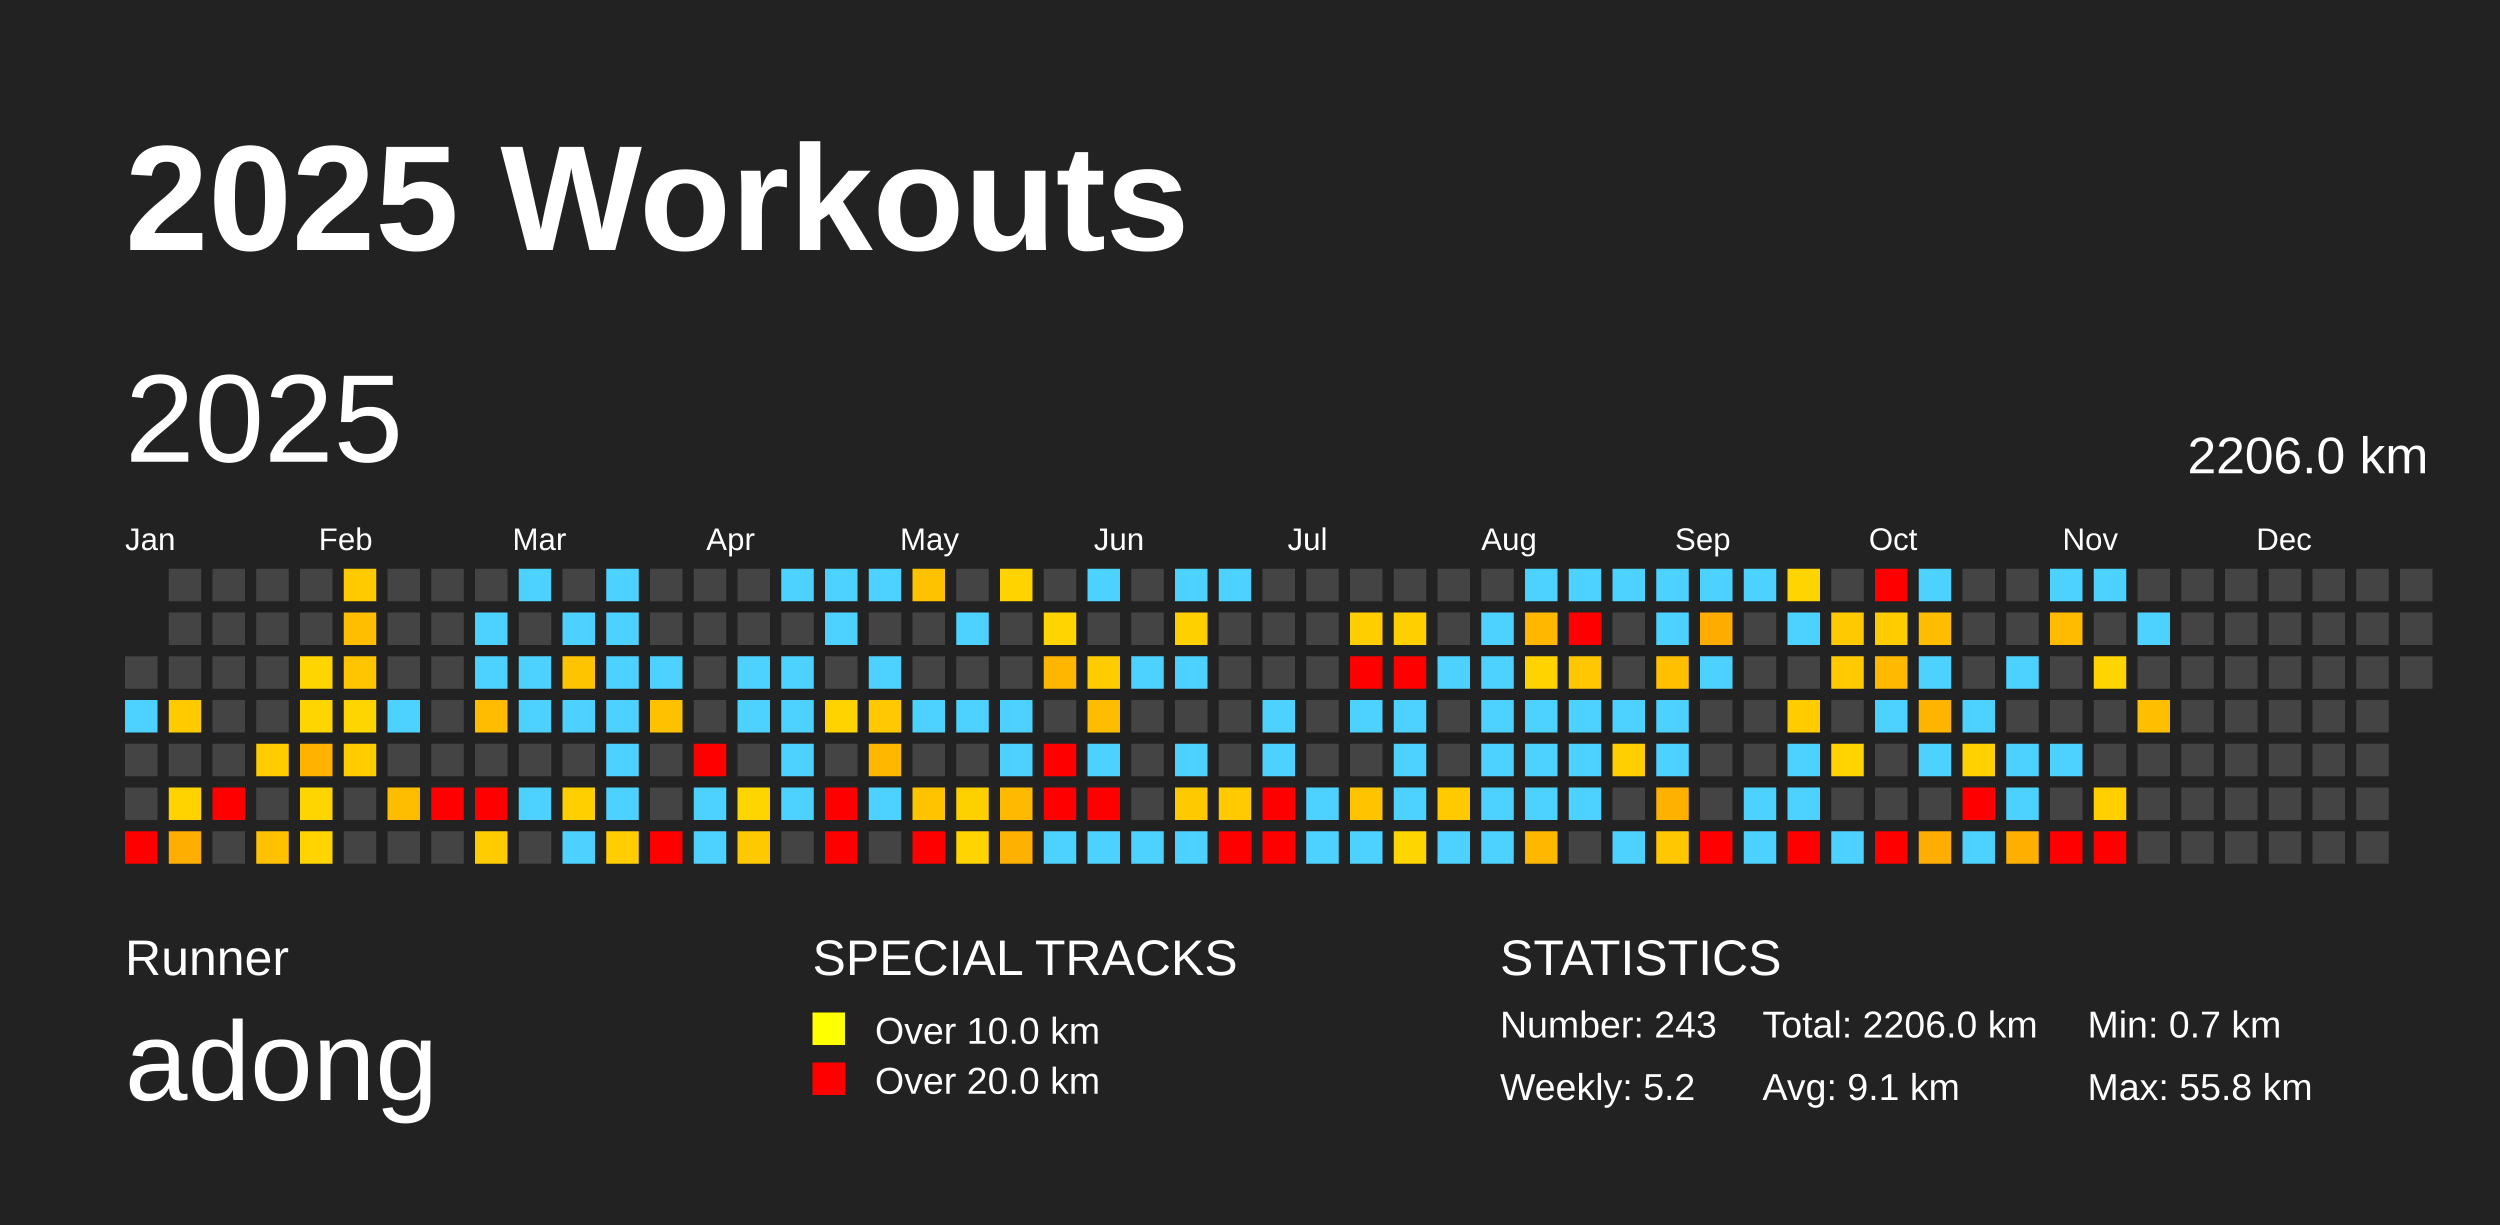
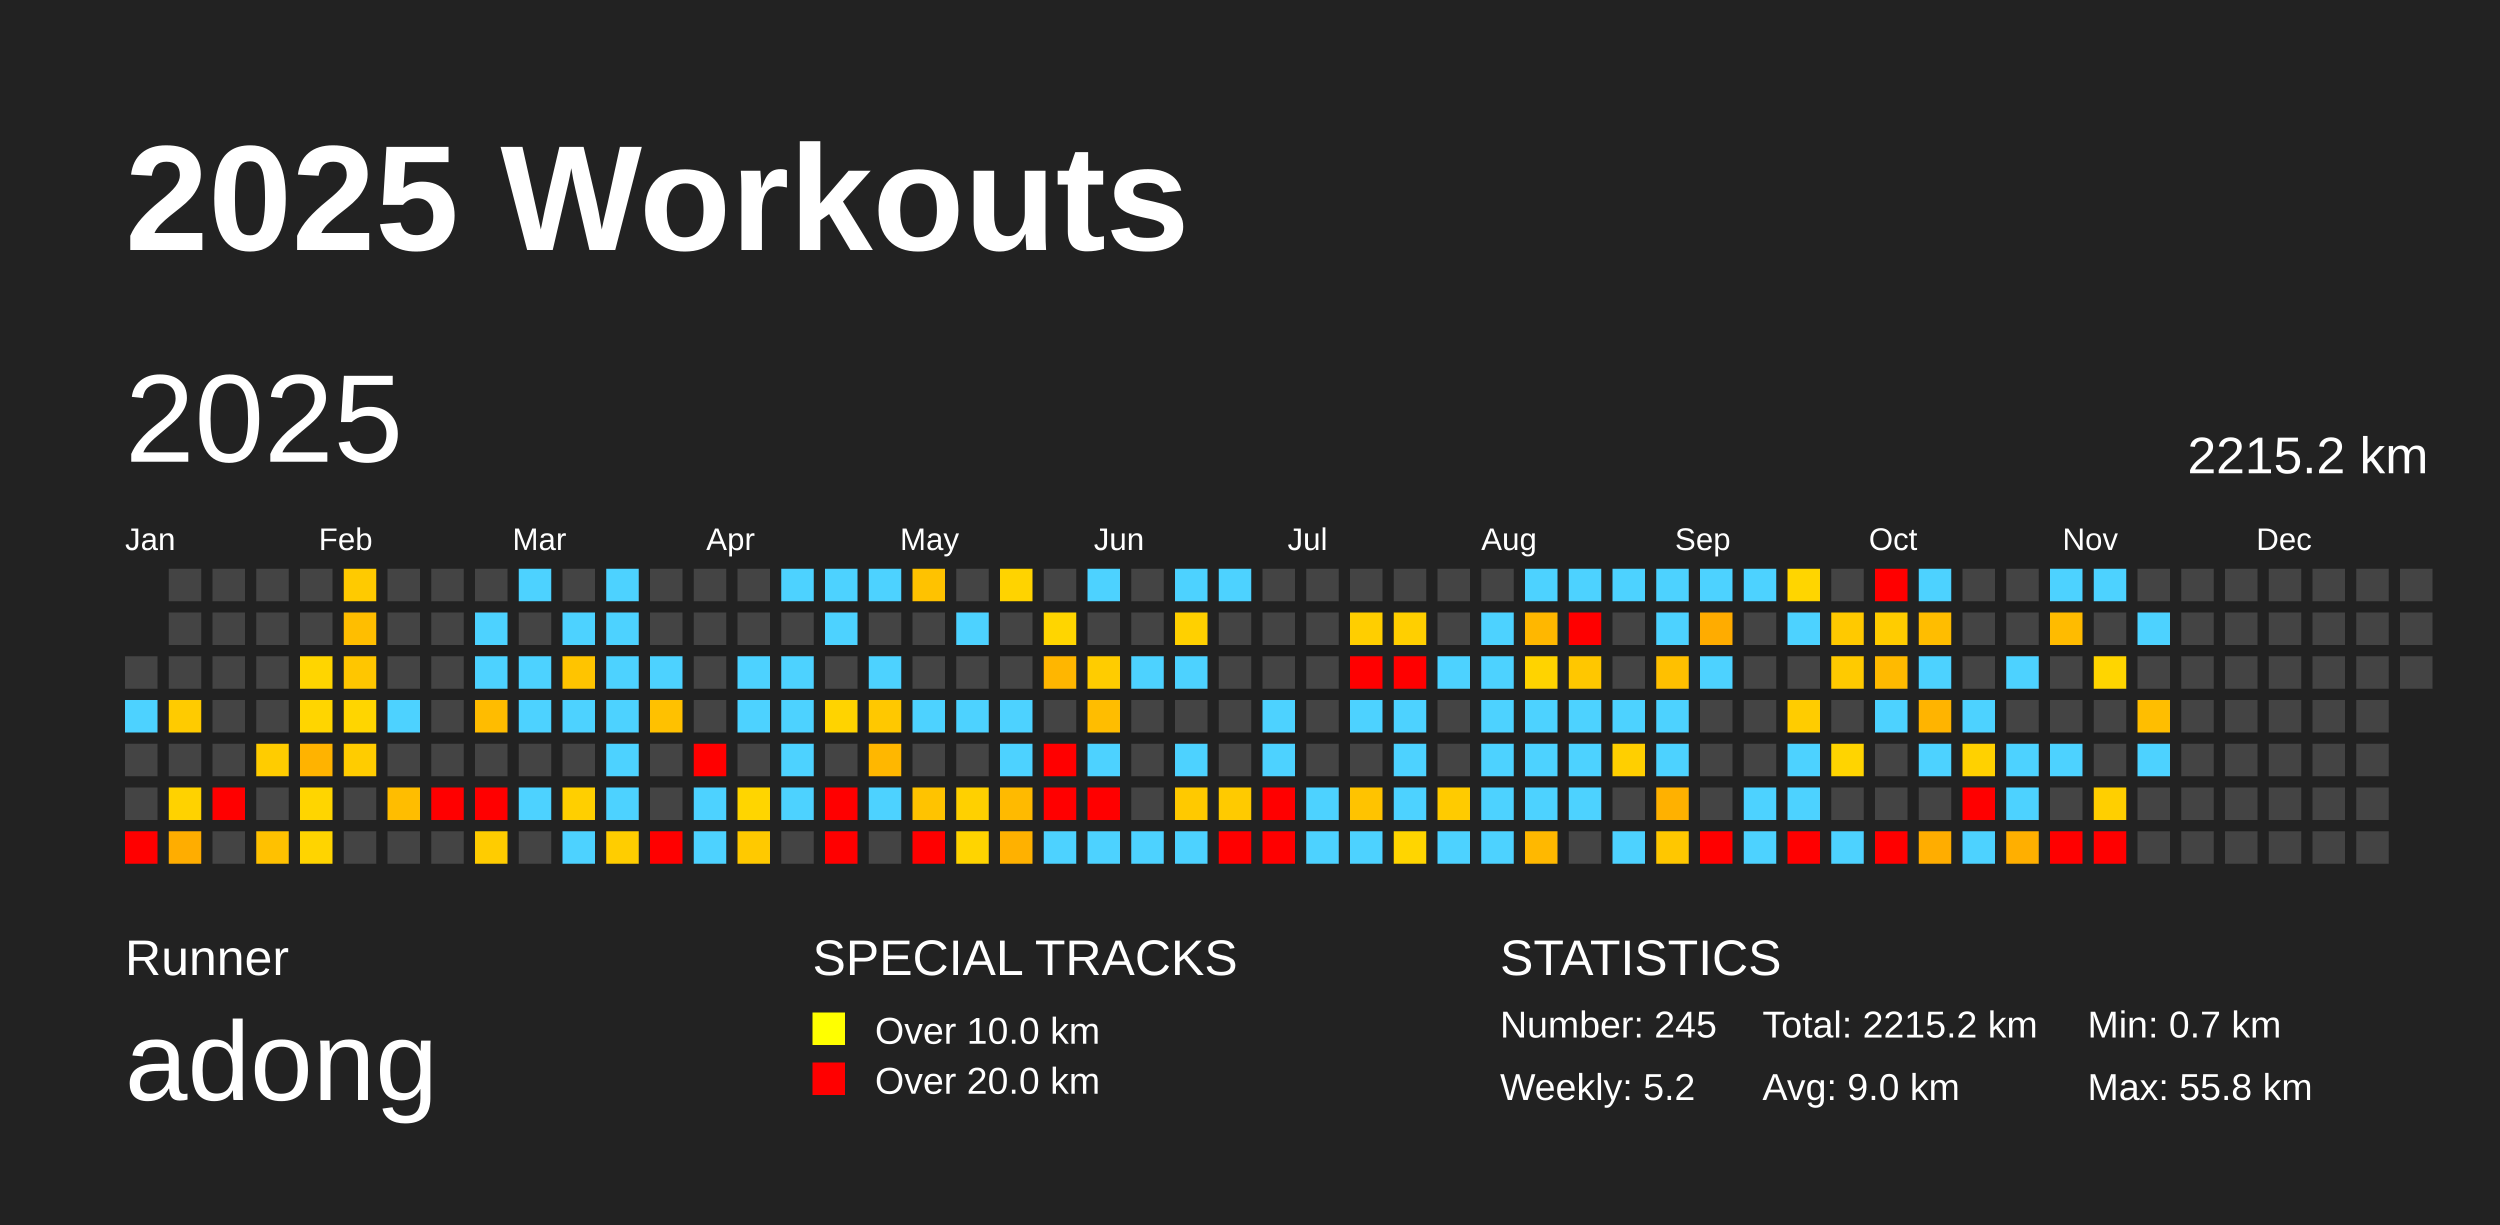
<svg xmlns="http://www.w3.org/2000/svg" baseProfile="full" height="98mm" version="1.1" viewBox="0,0,200,98" width="200mm">
  <defs />
  <rect fill="#222222" height="98" width="200" x="0" y="0" />
  <text fill="#FFFFFF" style="font-size:12px; font-family:Arial; font-weight:bold;" x="10" y="20">2025 Workouts</text>
  <text fill="#FFFFFF" style="font-size:4px; font-family:Arial" x="10" y="78">Runner</text>
  <text fill="#FFFFFF" style="font-size:9px; font-family:Arial" x="10" y="88">adong</text>
  <text fill="#FFFFFF" style="font-size:4px; font-family:Arial" x="65" y="78">SPECIAL TRACKS</text>
  <rect fill="yellow" height="2.6" width="2.6" x="65" y="81" />
  <text fill="#FFFFFF" style="font-size:3px; font-family:Arial" x="70" y="83.5">Over 10.0 km</text>
  <rect fill="red" height="2.6" width="2.6" x="65" y="85" />
  <text fill="#FFFFFF" style="font-size:3px; font-family:Arial" x="70" y="87.5">Over 20.0 km</text>
  <text fill="#FFFFFF" style="font-size:4px; font-family:Arial" x="120" y="78">STATISTICS</text>
-   <text fill="#FFFFFF" style="font-size:3px; font-family:Arial" x="120" y="83">Number: 243</text>
+   <text fill="#FFFFFF" style="font-size:3px; font-family:Arial" x="120" y="83">Number: 245</text>
  <text fill="#FFFFFF" style="font-size:3px; font-family:Arial" x="120" y="88">Weekly: 5.2</text>
-   <text fill="#FFFFFF" style="font-size:3px; font-family:Arial" x="141" y="83">Total: 2206.0 km</text>
-   <text fill="#FFFFFF" style="font-size:3px; font-family:Arial" x="141" y="88">Avg: 9.1 km</text>
+   <text fill="#FFFFFF" style="font-size:3px; font-family:Arial" x="141" y="83">Total: 2215.2 km</text>
+   <text fill="#FFFFFF" style="font-size:3px; font-family:Arial" x="141" y="88">Avg: 9.0 km</text>
  <text fill="#FFFFFF" style="font-size:3px; font-family:Arial" x="167" y="83">Min: 0.7 km</text>
  <text fill="#FFFFFF" style="font-size:3px; font-family:Arial" x="167" y="88">Max: 55.8 km</text>
  <text dominant-baseline="hanging" fill="#FFFFFF" style="font-size:10.0px; font-family:Arial;" x="10" y="30">2025</text>
-   <text dominant-baseline="hanging" fill="#FFFFFF" style="font-size:4.125px; font-family:Arial;" x="175" y="35">2206.0 km</text>
+   <text dominant-baseline="hanging" fill="#FFFFFF" style="font-size:4.125px; font-family:Arial;" x="175" y="35">2215.2 km</text>
  <text fill="#FFFFFF" style="font-size:2.5px; font-family:Arial" x="10.0" y="44">Jan</text>
  <text fill="#FFFFFF" style="font-size:2.5px; font-family:Arial" x="25.5" y="44">Feb</text>
  <text fill="#FFFFFF" style="font-size:2.5px; font-family:Arial" x="41.0" y="44">Mar</text>
  <text fill="#FFFFFF" style="font-size:2.5px; font-family:Arial" x="56.5" y="44">Apr</text>
  <text fill="#FFFFFF" style="font-size:2.5px; font-family:Arial" x="72.0" y="44">May</text>
  <text fill="#FFFFFF" style="font-size:2.5px; font-family:Arial" x="87.5" y="44">Jun</text>
  <text fill="#FFFFFF" style="font-size:2.5px; font-family:Arial" x="103.0" y="44">Jul</text>
  <text fill="#FFFFFF" style="font-size:2.5px; font-family:Arial" x="118.5" y="44">Aug</text>
  <text fill="#FFFFFF" style="font-size:2.5px; font-family:Arial" x="134.0" y="44">Sep</text>
  <text fill="#FFFFFF" style="font-size:2.5px; font-family:Arial" x="149.5" y="44">Oct</text>
  <text fill="#FFFFFF" style="font-size:2.5px; font-family:Arial" x="165.0" y="44">Nov</text>
  <text fill="#FFFFFF" style="font-size:2.5px; font-family:Arial" x="180.5" y="44">Dec</text>
  <rect fill="#444444" height="2.6" width="2.6" x="10.0" y="52.5" />
  <rect fill="#4dd2ff" height="2.6" width="2.6" x="10.0" y="56.0" />
  <rect fill="#444444" height="2.6" width="2.6" x="10.0" y="59.5" />
  <rect fill="#444444" height="2.6" width="2.6" x="10.0" y="63.0" />
  <rect fill="red" height="2.6" width="2.6" x="10.0" y="66.5" />
  <rect fill="#444444" height="2.6" width="2.6" x="13.5" y="45.5" />
  <rect fill="#444444" height="2.6" width="2.6" x="13.5" y="49.0" />
  <rect fill="#444444" height="2.6" width="2.6" x="13.5" y="52.5" />
  <rect fill="#ffcb00" height="2.6" width="2.6" x="13.5" y="56.0" />
  <rect fill="#444444" height="2.6" width="2.6" x="13.5" y="59.5" />
  <rect fill="#ffd200" height="2.6" width="2.6" x="13.5" y="63.0" />
  <rect fill="#ffad00" height="2.6" width="2.6" x="13.5" y="66.5" />
  <rect fill="#444444" height="2.6" width="2.6" x="17.0" y="45.5" />
  <rect fill="#444444" height="2.6" width="2.6" x="17.0" y="49.0" />
  <rect fill="#444444" height="2.6" width="2.6" x="17.0" y="52.5" />
  <rect fill="#444444" height="2.6" width="2.6" x="17.0" y="56.0" />
  <rect fill="#444444" height="2.6" width="2.6" x="17.0" y="59.5" />
  <rect fill="red" height="2.6" width="2.6" x="17.0" y="63.0" />
  <rect fill="#444444" height="2.6" width="2.6" x="17.0" y="66.5" />
  <rect fill="#444444" height="2.6" width="2.6" x="20.5" y="45.5" />
  <rect fill="#444444" height="2.6" width="2.6" x="20.5" y="49.0" />
  <rect fill="#444444" height="2.6" width="2.6" x="20.5" y="52.5" />
  <rect fill="#444444" height="2.6" width="2.6" x="20.5" y="56.0" />
  <rect fill="#ffcc00" height="2.6" width="2.6" x="20.5" y="59.5" />
  <rect fill="#444444" height="2.6" width="2.6" x="20.5" y="63.0" />
  <rect fill="#ffc100" height="2.6" width="2.6" x="20.5" y="66.5" />
  <rect fill="#444444" height="2.6" width="2.6" x="24.0" y="45.5" />
  <rect fill="#444444" height="2.6" width="2.6" x="24.0" y="49.0" />
  <rect fill="#ffd500" height="2.6" width="2.6" x="24.0" y="52.5" />
  <rect fill="#ffd500" height="2.6" width="2.6" x="24.0" y="56.0" />
  <rect fill="#ffb300" height="2.6" width="2.6" x="24.0" y="59.5" />
  <rect fill="#ffd500" height="2.6" width="2.6" x="24.0" y="63.0" />
  <rect fill="#ffd400" height="2.6" width="2.6" x="24.0" y="66.5" />
  <rect fill="#ffca00" height="2.6" width="2.6" x="27.5" y="45.5" />
  <rect fill="#ffbe00" height="2.6" width="2.6" x="27.5" y="49.0" />
  <rect fill="#ffc600" height="2.6" width="2.6" x="27.5" y="52.5" />
  <rect fill="#ffd500" height="2.6" width="2.6" x="27.5" y="56.0" />
  <rect fill="#ffcc00" height="2.6" width="2.6" x="27.5" y="59.5" />
  <rect fill="#444444" height="2.6" width="2.6" x="27.5" y="63.0" />
  <rect fill="#444444" height="2.6" width="2.6" x="27.5" y="66.5" />
  <rect fill="#444444" height="2.6" width="2.6" x="31.0" y="45.5" />
  <rect fill="#444444" height="2.6" width="2.6" x="31.0" y="49.0" />
  <rect fill="#444444" height="2.6" width="2.6" x="31.0" y="52.5" />
  <rect fill="#4dd2ff" height="2.6" width="2.6" x="31.0" y="56.0" />
  <rect fill="#444444" height="2.6" width="2.6" x="31.0" y="59.5" />
  <rect fill="#ffbd00" height="2.6" width="2.6" x="31.0" y="63.0" />
  <rect fill="#444444" height="2.6" width="2.6" x="31.0" y="66.5" />
  <rect fill="#444444" height="2.6" width="2.6" x="34.5" y="45.5" />
  <rect fill="#444444" height="2.6" width="2.6" x="34.5" y="49.0" />
  <rect fill="#444444" height="2.6" width="2.6" x="34.5" y="52.5" />
  <rect fill="#444444" height="2.6" width="2.6" x="34.5" y="56.0" />
  <rect fill="#444444" height="2.6" width="2.6" x="34.5" y="59.5" />
  <rect fill="red" height="2.6" width="2.6" x="34.5" y="63.0" />
  <rect fill="#444444" height="2.6" width="2.6" x="34.5" y="66.5" />
  <rect fill="#444444" height="2.6" width="2.6" x="38.0" y="45.5" />
  <rect fill="#4dd2ff" height="2.6" width="2.6" x="38.0" y="49.0" />
  <rect fill="#4dd2ff" height="2.6" width="2.6" x="38.0" y="52.5" />
  <rect fill="#ffbc00" height="2.6" width="2.6" x="38.0" y="56.0" />
  <rect fill="#444444" height="2.6" width="2.6" x="38.0" y="59.5" />
  <rect fill="red" height="2.6" width="2.6" x="38.0" y="63.0" />
  <rect fill="#ffcc00" height="2.6" width="2.6" x="38.0" y="66.5" />
  <rect fill="#4dd2ff" height="2.6" width="2.6" x="41.5" y="45.5" />
  <rect fill="#444444" height="2.6" width="2.6" x="41.5" y="49.0" />
  <rect fill="#4dd2ff" height="2.6" width="2.6" x="41.5" y="52.5" />
  <rect fill="#4dd2ff" height="2.6" width="2.6" x="41.5" y="56.0" />
  <rect fill="#444444" height="2.6" width="2.6" x="41.5" y="59.5" />
  <rect fill="#4dd2ff" height="2.6" width="2.6" x="41.5" y="63.0" />
  <rect fill="#444444" height="2.6" width="2.6" x="41.5" y="66.5" />
  <rect fill="#444444" height="2.6" width="2.6" x="45.0" y="45.5" />
  <rect fill="#4dd2ff" height="2.6" width="2.6" x="45.0" y="49.0" />
  <rect fill="#ffc400" height="2.6" width="2.6" x="45.0" y="52.5" />
  <rect fill="#4dd2ff" height="2.6" width="2.6" x="45.0" y="56.0" />
  <rect fill="#444444" height="2.6" width="2.6" x="45.0" y="59.5" />
  <rect fill="#ffcf00" height="2.6" width="2.6" x="45.0" y="63.0" />
  <rect fill="#4dd2ff" height="2.6" width="2.6" x="45.0" y="66.5" />
  <rect fill="#4dd2ff" height="2.6" width="2.6" x="48.5" y="45.5" />
  <rect fill="#4dd2ff" height="2.6" width="2.6" x="48.5" y="49.0" />
  <rect fill="#4dd2ff" height="2.6" width="2.6" x="48.5" y="52.5" />
  <rect fill="#4dd2ff" height="2.6" width="2.6" x="48.5" y="56.0" />
  <rect fill="#4dd2ff" height="2.6" width="2.6" x="48.5" y="59.5" />
  <rect fill="#4dd2ff" height="2.6" width="2.6" x="48.5" y="63.0" />
  <rect fill="#ffcd00" height="2.6" width="2.6" x="48.5" y="66.5" />
  <rect fill="#444444" height="2.6" width="2.6" x="52.0" y="45.5" />
  <rect fill="#444444" height="2.6" width="2.6" x="52.0" y="49.0" />
  <rect fill="#4dd2ff" height="2.6" width="2.6" x="52.0" y="52.5" />
  <rect fill="#ffc100" height="2.6" width="2.6" x="52.0" y="56.0" />
  <rect fill="#444444" height="2.6" width="2.6" x="52.0" y="59.5" />
  <rect fill="#444444" height="2.6" width="2.6" x="52.0" y="63.0" />
  <rect fill="red" height="2.6" width="2.6" x="52.0" y="66.5" />
  <rect fill="#444444" height="2.6" width="2.6" x="55.5" y="45.5" />
  <rect fill="#444444" height="2.6" width="2.6" x="55.5" y="49.0" />
  <rect fill="#444444" height="2.6" width="2.6" x="55.5" y="52.5" />
  <rect fill="#444444" height="2.6" width="2.6" x="55.5" y="56.0" />
  <rect fill="red" height="2.6" width="2.6" x="55.5" y="59.5" />
  <rect fill="#4dd2ff" height="2.6" width="2.6" x="55.5" y="63.0" />
  <rect fill="#4dd2ff" height="2.6" width="2.6" x="55.5" y="66.5" />
  <rect fill="#444444" height="2.6" width="2.6" x="59.0" y="45.5" />
  <rect fill="#444444" height="2.6" width="2.6" x="59.0" y="49.0" />
  <rect fill="#4dd2ff" height="2.6" width="2.6" x="59.0" y="52.5" />
  <rect fill="#4dd2ff" height="2.6" width="2.6" x="59.0" y="56.0" />
  <rect fill="#444444" height="2.6" width="2.6" x="59.0" y="59.5" />
  <rect fill="#ffd500" height="2.6" width="2.6" x="59.0" y="63.0" />
  <rect fill="#ffc900" height="2.6" width="2.6" x="59.0" y="66.5" />
  <rect fill="#4dd2ff" height="2.6" width="2.6" x="62.5" y="45.5" />
  <rect fill="#444444" height="2.6" width="2.6" x="62.5" y="49.0" />
  <rect fill="#4dd2ff" height="2.6" width="2.6" x="62.5" y="52.5" />
  <rect fill="#4dd2ff" height="2.6" width="2.6" x="62.5" y="56.0" />
  <rect fill="#4dd2ff" height="2.6" width="2.6" x="62.5" y="59.5" />
  <rect fill="#4dd2ff" height="2.6" width="2.6" x="62.5" y="63.0" />
  <rect fill="#444444" height="2.6" width="2.6" x="62.5" y="66.5" />
  <rect fill="#4dd2ff" height="2.6" width="2.6" x="66.0" y="45.5" />
  <rect fill="#4dd2ff" height="2.6" width="2.6" x="66.0" y="49.0" />
  <rect fill="#444444" height="2.6" width="2.6" x="66.0" y="52.5" />
  <rect fill="#ffd300" height="2.6" width="2.6" x="66.0" y="56.0" />
  <rect fill="#444444" height="2.6" width="2.6" x="66.0" y="59.5" />
  <rect fill="red" height="2.6" width="2.6" x="66.0" y="63.0" />
  <rect fill="red" height="2.6" width="2.6" x="66.0" y="66.5" />
  <rect fill="#4dd2ff" height="2.6" width="2.6" x="69.5" y="45.5" />
  <rect fill="#444444" height="2.6" width="2.6" x="69.5" y="49.0" />
  <rect fill="#4dd2ff" height="2.6" width="2.6" x="69.5" y="52.5" />
  <rect fill="#ffc800" height="2.6" width="2.6" x="69.5" y="56.0" />
  <rect fill="#ffb700" height="2.6" width="2.6" x="69.5" y="59.5" />
  <rect fill="#4dd2ff" height="2.6" width="2.6" x="69.5" y="63.0" />
  <rect fill="#444444" height="2.6" width="2.6" x="69.5" y="66.5" />
  <rect fill="#ffc200" height="2.6" width="2.6" x="73.0" y="45.5" />
  <rect fill="#444444" height="2.6" width="2.6" x="73.0" y="49.0" />
  <rect fill="#444444" height="2.6" width="2.6" x="73.0" y="52.5" />
  <rect fill="#4dd2ff" height="2.6" width="2.6" x="73.0" y="56.0" />
  <rect fill="#444444" height="2.6" width="2.6" x="73.0" y="59.5" />
  <rect fill="#ffc300" height="2.6" width="2.6" x="73.0" y="63.0" />
  <rect fill="red" height="2.6" width="2.6" x="73.0" y="66.5" />
  <rect fill="#444444" height="2.6" width="2.6" x="76.5" y="45.5" />
  <rect fill="#4dd2ff" height="2.6" width="2.6" x="76.5" y="49.0" />
  <rect fill="#444444" height="2.6" width="2.6" x="76.5" y="52.5" />
  <rect fill="#4dd2ff" height="2.6" width="2.6" x="76.5" y="56.0" />
  <rect fill="#444444" height="2.6" width="2.6" x="76.5" y="59.5" />
  <rect fill="#ffd000" height="2.6" width="2.6" x="76.5" y="63.0" />
  <rect fill="#ffd400" height="2.6" width="2.6" x="76.5" y="66.5" />
  <rect fill="#ffd300" height="2.6" width="2.6" x="80.0" y="45.5" />
  <rect fill="#444444" height="2.6" width="2.6" x="80.0" y="49.0" />
  <rect fill="#444444" height="2.6" width="2.6" x="80.0" y="52.5" />
  <rect fill="#4dd2ff" height="2.6" width="2.6" x="80.0" y="56.0" />
  <rect fill="#4dd2ff" height="2.6" width="2.6" x="80.0" y="59.5" />
  <rect fill="#ffba00" height="2.6" width="2.6" x="80.0" y="63.0" />
  <rect fill="#ffb100" height="2.6" width="2.6" x="80.0" y="66.5" />
  <rect fill="#444444" height="2.6" width="2.6" x="83.5" y="45.5" />
  <rect fill="#ffd500" height="2.6" width="2.6" x="83.5" y="49.0" />
  <rect fill="#ffb600" height="2.6" width="2.6" x="83.5" y="52.5" />
  <rect fill="#444444" height="2.6" width="2.6" x="83.5" y="56.0" />
  <rect fill="red" height="2.6" width="2.6" x="83.5" y="59.5" />
  <rect fill="red" height="2.6" width="2.6" x="83.5" y="63.0" />
  <rect fill="#4dd2ff" height="2.6" width="2.6" x="83.5" y="66.5" />
  <rect fill="#4dd2ff" height="2.6" width="2.6" x="87.0" y="45.5" />
  <rect fill="#444444" height="2.6" width="2.6" x="87.0" y="49.0" />
  <rect fill="#ffcc00" height="2.6" width="2.6" x="87.0" y="52.5" />
  <rect fill="#ffbd00" height="2.6" width="2.6" x="87.0" y="56.0" />
  <rect fill="#4dd2ff" height="2.6" width="2.6" x="87.0" y="59.5" />
  <rect fill="red" height="2.6" width="2.6" x="87.0" y="63.0" />
  <rect fill="#4dd2ff" height="2.6" width="2.6" x="87.0" y="66.5" />
  <rect fill="#444444" height="2.6" width="2.6" x="90.5" y="45.5" />
  <rect fill="#444444" height="2.6" width="2.6" x="90.5" y="49.0" />
  <rect fill="#4dd2ff" height="2.6" width="2.6" x="90.5" y="52.5" />
  <rect fill="#444444" height="2.6" width="2.6" x="90.5" y="56.0" />
  <rect fill="#444444" height="2.6" width="2.6" x="90.5" y="59.5" />
  <rect fill="#444444" height="2.6" width="2.6" x="90.5" y="63.0" />
  <rect fill="#4dd2ff" height="2.6" width="2.6" x="90.5" y="66.5" />
  <rect fill="#4dd2ff" height="2.6" width="2.6" x="94.0" y="45.5" />
  <rect fill="#ffd000" height="2.6" width="2.6" x="94.0" y="49.0" />
  <rect fill="#4dd2ff" height="2.6" width="2.6" x="94.0" y="52.5" />
  <rect fill="#444444" height="2.6" width="2.6" x="94.0" y="56.0" />
  <rect fill="#4dd2ff" height="2.6" width="2.6" x="94.0" y="59.5" />
  <rect fill="#ffc900" height="2.6" width="2.6" x="94.0" y="63.0" />
  <rect fill="#4dd2ff" height="2.6" width="2.6" x="94.0" y="66.5" />
  <rect fill="#4dd2ff" height="2.6" width="2.6" x="97.5" y="45.5" />
  <rect fill="#444444" height="2.6" width="2.6" x="97.5" y="49.0" />
  <rect fill="#444444" height="2.6" width="2.6" x="97.5" y="52.5" />
  <rect fill="#444444" height="2.6" width="2.6" x="97.5" y="56.0" />
  <rect fill="#444444" height="2.6" width="2.6" x="97.5" y="59.5" />
  <rect fill="#ffca00" height="2.6" width="2.6" x="97.5" y="63.0" />
  <rect fill="red" height="2.6" width="2.6" x="97.5" y="66.5" />
  <rect fill="#444444" height="2.6" width="2.6" x="101.0" y="45.5" />
  <rect fill="#444444" height="2.6" width="2.6" x="101.0" y="49.0" />
  <rect fill="#444444" height="2.6" width="2.6" x="101.0" y="52.5" />
  <rect fill="#4dd2ff" height="2.6" width="2.6" x="101.0" y="56.0" />
  <rect fill="#4dd2ff" height="2.6" width="2.6" x="101.0" y="59.5" />
  <rect fill="red" height="2.6" width="2.6" x="101.0" y="63.0" />
  <rect fill="red" height="2.6" width="2.6" x="101.0" y="66.5" />
  <rect fill="#444444" height="2.6" width="2.6" x="104.5" y="45.5" />
  <rect fill="#444444" height="2.6" width="2.6" x="104.5" y="49.0" />
  <rect fill="#444444" height="2.6" width="2.6" x="104.5" y="52.5" />
  <rect fill="#444444" height="2.6" width="2.6" x="104.5" y="56.0" />
  <rect fill="#444444" height="2.6" width="2.6" x="104.5" y="59.5" />
  <rect fill="#4dd2ff" height="2.6" width="2.6" x="104.5" y="63.0" />
  <rect fill="#4dd2ff" height="2.6" width="2.6" x="104.5" y="66.5" />
  <rect fill="#444444" height="2.6" width="2.6" x="108.0" y="45.5" />
  <rect fill="#ffce00" height="2.6" width="2.6" x="108.0" y="49.0" />
  <rect fill="red" height="2.6" width="2.6" x="108.0" y="52.5" />
  <rect fill="#4dd2ff" height="2.6" width="2.6" x="108.0" y="56.0" />
  <rect fill="#444444" height="2.6" width="2.6" x="108.0" y="59.5" />
  <rect fill="#ffc300" height="2.6" width="2.6" x="108.0" y="63.0" />
  <rect fill="#4dd2ff" height="2.6" width="2.6" x="108.0" y="66.5" />
  <rect fill="#444444" height="2.6" width="2.6" x="111.5" y="45.5" />
  <rect fill="#ffcf00" height="2.6" width="2.6" x="111.5" y="49.0" />
  <rect fill="red" height="2.6" width="2.6" x="111.5" y="52.5" />
  <rect fill="#4dd2ff" height="2.6" width="2.6" x="111.5" y="56.0" />
  <rect fill="#4dd2ff" height="2.6" width="2.6" x="111.5" y="59.5" />
  <rect fill="#4dd2ff" height="2.6" width="2.6" x="111.5" y="63.0" />
  <rect fill="#ffd500" height="2.6" width="2.6" x="111.5" y="66.5" />
  <rect fill="#444444" height="2.6" width="2.6" x="115.0" y="45.5" />
  <rect fill="#444444" height="2.6" width="2.6" x="115.0" y="49.0" />
  <rect fill="#4dd2ff" height="2.6" width="2.6" x="115.0" y="52.5" />
  <rect fill="#444444" height="2.6" width="2.6" x="115.0" y="56.0" />
  <rect fill="#444444" height="2.6" width="2.6" x="115.0" y="59.5" />
  <rect fill="#ffcb00" height="2.6" width="2.6" x="115.0" y="63.0" />
  <rect fill="#4dd2ff" height="2.6" width="2.6" x="115.0" y="66.5" />
  <rect fill="#444444" height="2.6" width="2.6" x="118.5" y="45.5" />
  <rect fill="#4dd2ff" height="2.6" width="2.6" x="118.5" y="49.0" />
  <rect fill="#4dd2ff" height="2.6" width="2.6" x="118.5" y="52.5" />
  <rect fill="#4dd2ff" height="2.6" width="2.6" x="118.5" y="56.0" />
  <rect fill="#4dd2ff" height="2.6" width="2.6" x="118.5" y="59.5" />
  <rect fill="#4dd2ff" height="2.6" width="2.6" x="118.5" y="63.0" />
  <rect fill="#4dd2ff" height="2.6" width="2.6" x="118.5" y="66.5" />
  <rect fill="#4dd2ff" height="2.6" width="2.6" x="122.0" y="45.5" />
  <rect fill="#ffb700" height="2.6" width="2.6" x="122.0" y="49.0" />
  <rect fill="#ffd300" height="2.6" width="2.6" x="122.0" y="52.5" />
  <rect fill="#4dd2ff" height="2.6" width="2.6" x="122.0" y="56.0" />
  <rect fill="#4dd2ff" height="2.6" width="2.6" x="122.0" y="59.5" />
  <rect fill="#4dd2ff" height="2.6" width="2.6" x="122.0" y="63.0" />
  <rect fill="#ffb800" height="2.6" width="2.6" x="122.0" y="66.5" />
  <rect fill="#4dd2ff" height="2.6" width="2.6" x="125.5" y="45.5" />
  <rect fill="red" height="2.6" width="2.6" x="125.5" y="49.0" />
  <rect fill="#ffc700" height="2.6" width="2.6" x="125.5" y="52.5" />
  <rect fill="#4dd2ff" height="2.6" width="2.6" x="125.5" y="56.0" />
  <rect fill="#4dd2ff" height="2.6" width="2.6" x="125.5" y="59.5" />
  <rect fill="#4dd2ff" height="2.6" width="2.6" x="125.5" y="63.0" />
  <rect fill="#444444" height="2.6" width="2.6" x="125.5" y="66.5" />
  <rect fill="#4dd2ff" height="2.6" width="2.6" x="129.0" y="45.5" />
  <rect fill="#444444" height="2.6" width="2.6" x="129.0" y="49.0" />
  <rect fill="#444444" height="2.6" width="2.6" x="129.0" y="52.5" />
  <rect fill="#4dd2ff" height="2.6" width="2.6" x="129.0" y="56.0" />
  <rect fill="#ffcf00" height="2.6" width="2.6" x="129.0" y="59.5" />
  <rect fill="#444444" height="2.6" width="2.6" x="129.0" y="63.0" />
  <rect fill="#4dd2ff" height="2.6" width="2.6" x="129.0" y="66.5" />
  <rect fill="#4dd2ff" height="2.6" width="2.6" x="132.5" y="45.5" />
  <rect fill="#4dd2ff" height="2.6" width="2.6" x="132.5" y="49.0" />
  <rect fill="#ffc000" height="2.6" width="2.6" x="132.5" y="52.5" />
  <rect fill="#4dd2ff" height="2.6" width="2.6" x="132.5" y="56.0" />
  <rect fill="#4dd2ff" height="2.6" width="2.6" x="132.5" y="59.5" />
  <rect fill="#ffb100" height="2.6" width="2.6" x="132.5" y="63.0" />
  <rect fill="#ffc700" height="2.6" width="2.6" x="132.5" y="66.5" />
  <rect fill="#4dd2ff" height="2.6" width="2.6" x="136.0" y="45.5" />
  <rect fill="#ffac00" height="2.6" width="2.6" x="136.0" y="49.0" />
  <rect fill="#4dd2ff" height="2.6" width="2.6" x="136.0" y="52.5" />
  <rect fill="#444444" height="2.6" width="2.6" x="136.0" y="56.0" />
  <rect fill="#444444" height="2.6" width="2.6" x="136.0" y="59.5" />
  <rect fill="#444444" height="2.6" width="2.6" x="136.0" y="63.0" />
  <rect fill="red" height="2.6" width="2.6" x="136.0" y="66.5" />
  <rect fill="#4dd2ff" height="2.6" width="2.6" x="139.5" y="45.5" />
  <rect fill="#444444" height="2.6" width="2.6" x="139.5" y="49.0" />
  <rect fill="#444444" height="2.6" width="2.6" x="139.5" y="52.5" />
  <rect fill="#444444" height="2.6" width="2.6" x="139.5" y="56.0" />
  <rect fill="#444444" height="2.6" width="2.6" x="139.5" y="59.5" />
  <rect fill="#4dd2ff" height="2.6" width="2.6" x="139.5" y="63.0" />
  <rect fill="#4dd2ff" height="2.6" width="2.6" x="139.5" y="66.5" />
  <rect fill="#ffd500" height="2.6" width="2.6" x="143.0" y="45.5" />
  <rect fill="#4dd2ff" height="2.6" width="2.6" x="143.0" y="49.0" />
  <rect fill="#444444" height="2.6" width="2.6" x="143.0" y="52.5" />
  <rect fill="#ffcc00" height="2.6" width="2.6" x="143.0" y="56.0" />
  <rect fill="#4dd2ff" height="2.6" width="2.6" x="143.0" y="59.5" />
  <rect fill="#4dd2ff" height="2.6" width="2.6" x="143.0" y="63.0" />
  <rect fill="red" height="2.6" width="2.6" x="143.0" y="66.5" />
  <rect fill="#444444" height="2.6" width="2.6" x="146.5" y="45.5" />
  <rect fill="#ffc900" height="2.6" width="2.6" x="146.5" y="49.0" />
  <rect fill="#ffca00" height="2.6" width="2.6" x="146.5" y="52.5" />
  <rect fill="#444444" height="2.6" width="2.6" x="146.5" y="56.0" />
  <rect fill="#ffd400" height="2.6" width="2.6" x="146.5" y="59.5" />
  <rect fill="#444444" height="2.6" width="2.6" x="146.5" y="63.0" />
  <rect fill="#4dd2ff" height="2.6" width="2.6" x="146.5" y="66.5" />
  <rect fill="red" height="2.6" width="2.6" x="150.0" y="45.5" />
  <rect fill="#ffcc00" height="2.6" width="2.6" x="150.0" y="49.0" />
  <rect fill="#ffba00" height="2.6" width="2.6" x="150.0" y="52.5" />
  <rect fill="#4dd2ff" height="2.6" width="2.6" x="150.0" y="56.0" />
  <rect fill="#444444" height="2.6" width="2.6" x="150.0" y="59.5" />
  <rect fill="#444444" height="2.6" width="2.6" x="150.0" y="63.0" />
  <rect fill="red" height="2.6" width="2.6" x="150.0" y="66.5" />
  <rect fill="#4dd2ff" height="2.6" width="2.6" x="153.5" y="45.5" />
  <rect fill="#ffbd00" height="2.6" width="2.6" x="153.5" y="49.0" />
  <rect fill="#4dd2ff" height="2.6" width="2.6" x="153.5" y="52.5" />
  <rect fill="#ffb400" height="2.6" width="2.6" x="153.5" y="56.0" />
  <rect fill="#4dd2ff" height="2.6" width="2.6" x="153.5" y="59.5" />
  <rect fill="#444444" height="2.6" width="2.6" x="153.5" y="63.0" />
  <rect fill="#ffad00" height="2.6" width="2.6" x="153.5" y="66.5" />
  <rect fill="#444444" height="2.6" width="2.6" x="157.0" y="45.5" />
  <rect fill="#444444" height="2.6" width="2.6" x="157.0" y="49.0" />
  <rect fill="#444444" height="2.6" width="2.6" x="157.0" y="52.5" />
  <rect fill="#4dd2ff" height="2.6" width="2.6" x="157.0" y="56.0" />
  <rect fill="#ffd100" height="2.6" width="2.6" x="157.0" y="59.5" />
  <rect fill="red" height="2.6" width="2.6" x="157.0" y="63.0" />
  <rect fill="#4dd2ff" height="2.6" width="2.6" x="157.0" y="66.5" />
  <rect fill="#444444" height="2.6" width="2.6" x="160.5" y="45.5" />
  <rect fill="#444444" height="2.6" width="2.6" x="160.5" y="49.0" />
  <rect fill="#4dd2ff" height="2.6" width="2.6" x="160.5" y="52.5" />
  <rect fill="#444444" height="2.6" width="2.6" x="160.5" y="56.0" />
  <rect fill="#4dd2ff" height="2.6" width="2.6" x="160.5" y="59.5" />
  <rect fill="#4dd2ff" height="2.6" width="2.6" x="160.5" y="63.0" />
  <rect fill="#ffaf00" height="2.6" width="2.6" x="160.5" y="66.5" />
  <rect fill="#4dd2ff" height="2.6" width="2.6" x="164.0" y="45.5" />
  <rect fill="#ffbb00" height="2.6" width="2.6" x="164.0" y="49.0" />
  <rect fill="#444444" height="2.6" width="2.6" x="164.0" y="52.5" />
  <rect fill="#444444" height="2.6" width="2.6" x="164.0" y="56.0" />
  <rect fill="#4dd2ff" height="2.6" width="2.6" x="164.0" y="59.5" />
  <rect fill="#444444" height="2.6" width="2.6" x="164.0" y="63.0" />
  <rect fill="red" height="2.6" width="2.6" x="164.0" y="66.5" />
  <rect fill="#4dd2ff" height="2.6" width="2.6" x="167.5" y="45.5" />
  <rect fill="#444444" height="2.6" width="2.6" x="167.5" y="49.0" />
  <rect fill="#ffd500" height="2.6" width="2.6" x="167.5" y="52.5" />
  <rect fill="#444444" height="2.6" width="2.6" x="167.5" y="56.0" />
  <rect fill="#444444" height="2.6" width="2.6" x="167.5" y="59.5" />
  <rect fill="#ffcf00" height="2.6" width="2.6" x="167.5" y="63.0" />
  <rect fill="red" height="2.6" width="2.6" x="167.5" y="66.5" />
  <rect fill="#444444" height="2.6" width="2.6" x="171.0" y="45.5" />
  <rect fill="#4dd2ff" height="2.6" width="2.6" x="171.0" y="49.0" />
  <rect fill="#444444" height="2.6" width="2.6" x="171.0" y="52.5" />
  <rect fill="#ffbe00" height="2.6" width="2.6" x="171.0" y="56.0" />
-   <rect fill="#444444" height="2.6" width="2.6" x="171.0" y="59.5" />
+   <rect fill="#4dd2ff" height="2.6" width="2.6" x="171.0" y="59.5" />
  <rect fill="#444444" height="2.6" width="2.6" x="171.0" y="63.0" />
  <rect fill="#444444" height="2.6" width="2.6" x="171.0" y="66.5" />
  <rect fill="#444444" height="2.6" width="2.6" x="174.5" y="45.5" />
  <rect fill="#444444" height="2.6" width="2.6" x="174.5" y="49.0" />
  <rect fill="#444444" height="2.6" width="2.6" x="174.5" y="52.5" />
  <rect fill="#444444" height="2.6" width="2.6" x="174.5" y="56.0" />
  <rect fill="#444444" height="2.6" width="2.6" x="174.5" y="59.5" />
  <rect fill="#444444" height="2.6" width="2.6" x="174.5" y="63.0" />
  <rect fill="#444444" height="2.6" width="2.6" x="174.5" y="66.5" />
  <rect fill="#444444" height="2.6" width="2.6" x="178.0" y="45.5" />
  <rect fill="#444444" height="2.6" width="2.6" x="178.0" y="49.0" />
  <rect fill="#444444" height="2.6" width="2.6" x="178.0" y="52.5" />
  <rect fill="#444444" height="2.6" width="2.6" x="178.0" y="56.0" />
  <rect fill="#444444" height="2.6" width="2.6" x="178.0" y="59.5" />
  <rect fill="#444444" height="2.6" width="2.6" x="178.0" y="63.0" />
  <rect fill="#444444" height="2.6" width="2.6" x="178.0" y="66.5" />
  <rect fill="#444444" height="2.6" width="2.6" x="181.5" y="45.5" />
  <rect fill="#444444" height="2.6" width="2.6" x="181.5" y="49.0" />
  <rect fill="#444444" height="2.6" width="2.6" x="181.5" y="52.5" />
  <rect fill="#444444" height="2.6" width="2.6" x="181.5" y="56.0" />
  <rect fill="#444444" height="2.6" width="2.6" x="181.5" y="59.5" />
  <rect fill="#444444" height="2.6" width="2.6" x="181.5" y="63.0" />
  <rect fill="#444444" height="2.6" width="2.6" x="181.5" y="66.5" />
  <rect fill="#444444" height="2.6" width="2.6" x="185.0" y="45.5" />
  <rect fill="#444444" height="2.6" width="2.6" x="185.0" y="49.0" />
  <rect fill="#444444" height="2.6" width="2.6" x="185.0" y="52.5" />
  <rect fill="#444444" height="2.6" width="2.6" x="185.0" y="56.0" />
  <rect fill="#444444" height="2.6" width="2.6" x="185.0" y="59.5" />
  <rect fill="#444444" height="2.6" width="2.6" x="185.0" y="63.0" />
  <rect fill="#444444" height="2.6" width="2.6" x="185.0" y="66.5" />
  <rect fill="#444444" height="2.6" width="2.6" x="188.5" y="45.5" />
  <rect fill="#444444" height="2.6" width="2.6" x="188.5" y="49.0" />
  <rect fill="#444444" height="2.6" width="2.6" x="188.5" y="52.5" />
  <rect fill="#444444" height="2.6" width="2.6" x="188.5" y="56.0" />
  <rect fill="#444444" height="2.6" width="2.6" x="188.5" y="59.5" />
  <rect fill="#444444" height="2.6" width="2.6" x="188.5" y="63.0" />
  <rect fill="#444444" height="2.6" width="2.6" x="188.5" y="66.5" />
  <rect fill="#444444" height="2.6" width="2.6" x="192.0" y="45.5" />
  <rect fill="#444444" height="2.6" width="2.6" x="192.0" y="49.0" />
  <rect fill="#444444" height="2.6" width="2.6" x="192.0" y="52.5" />
</svg>
